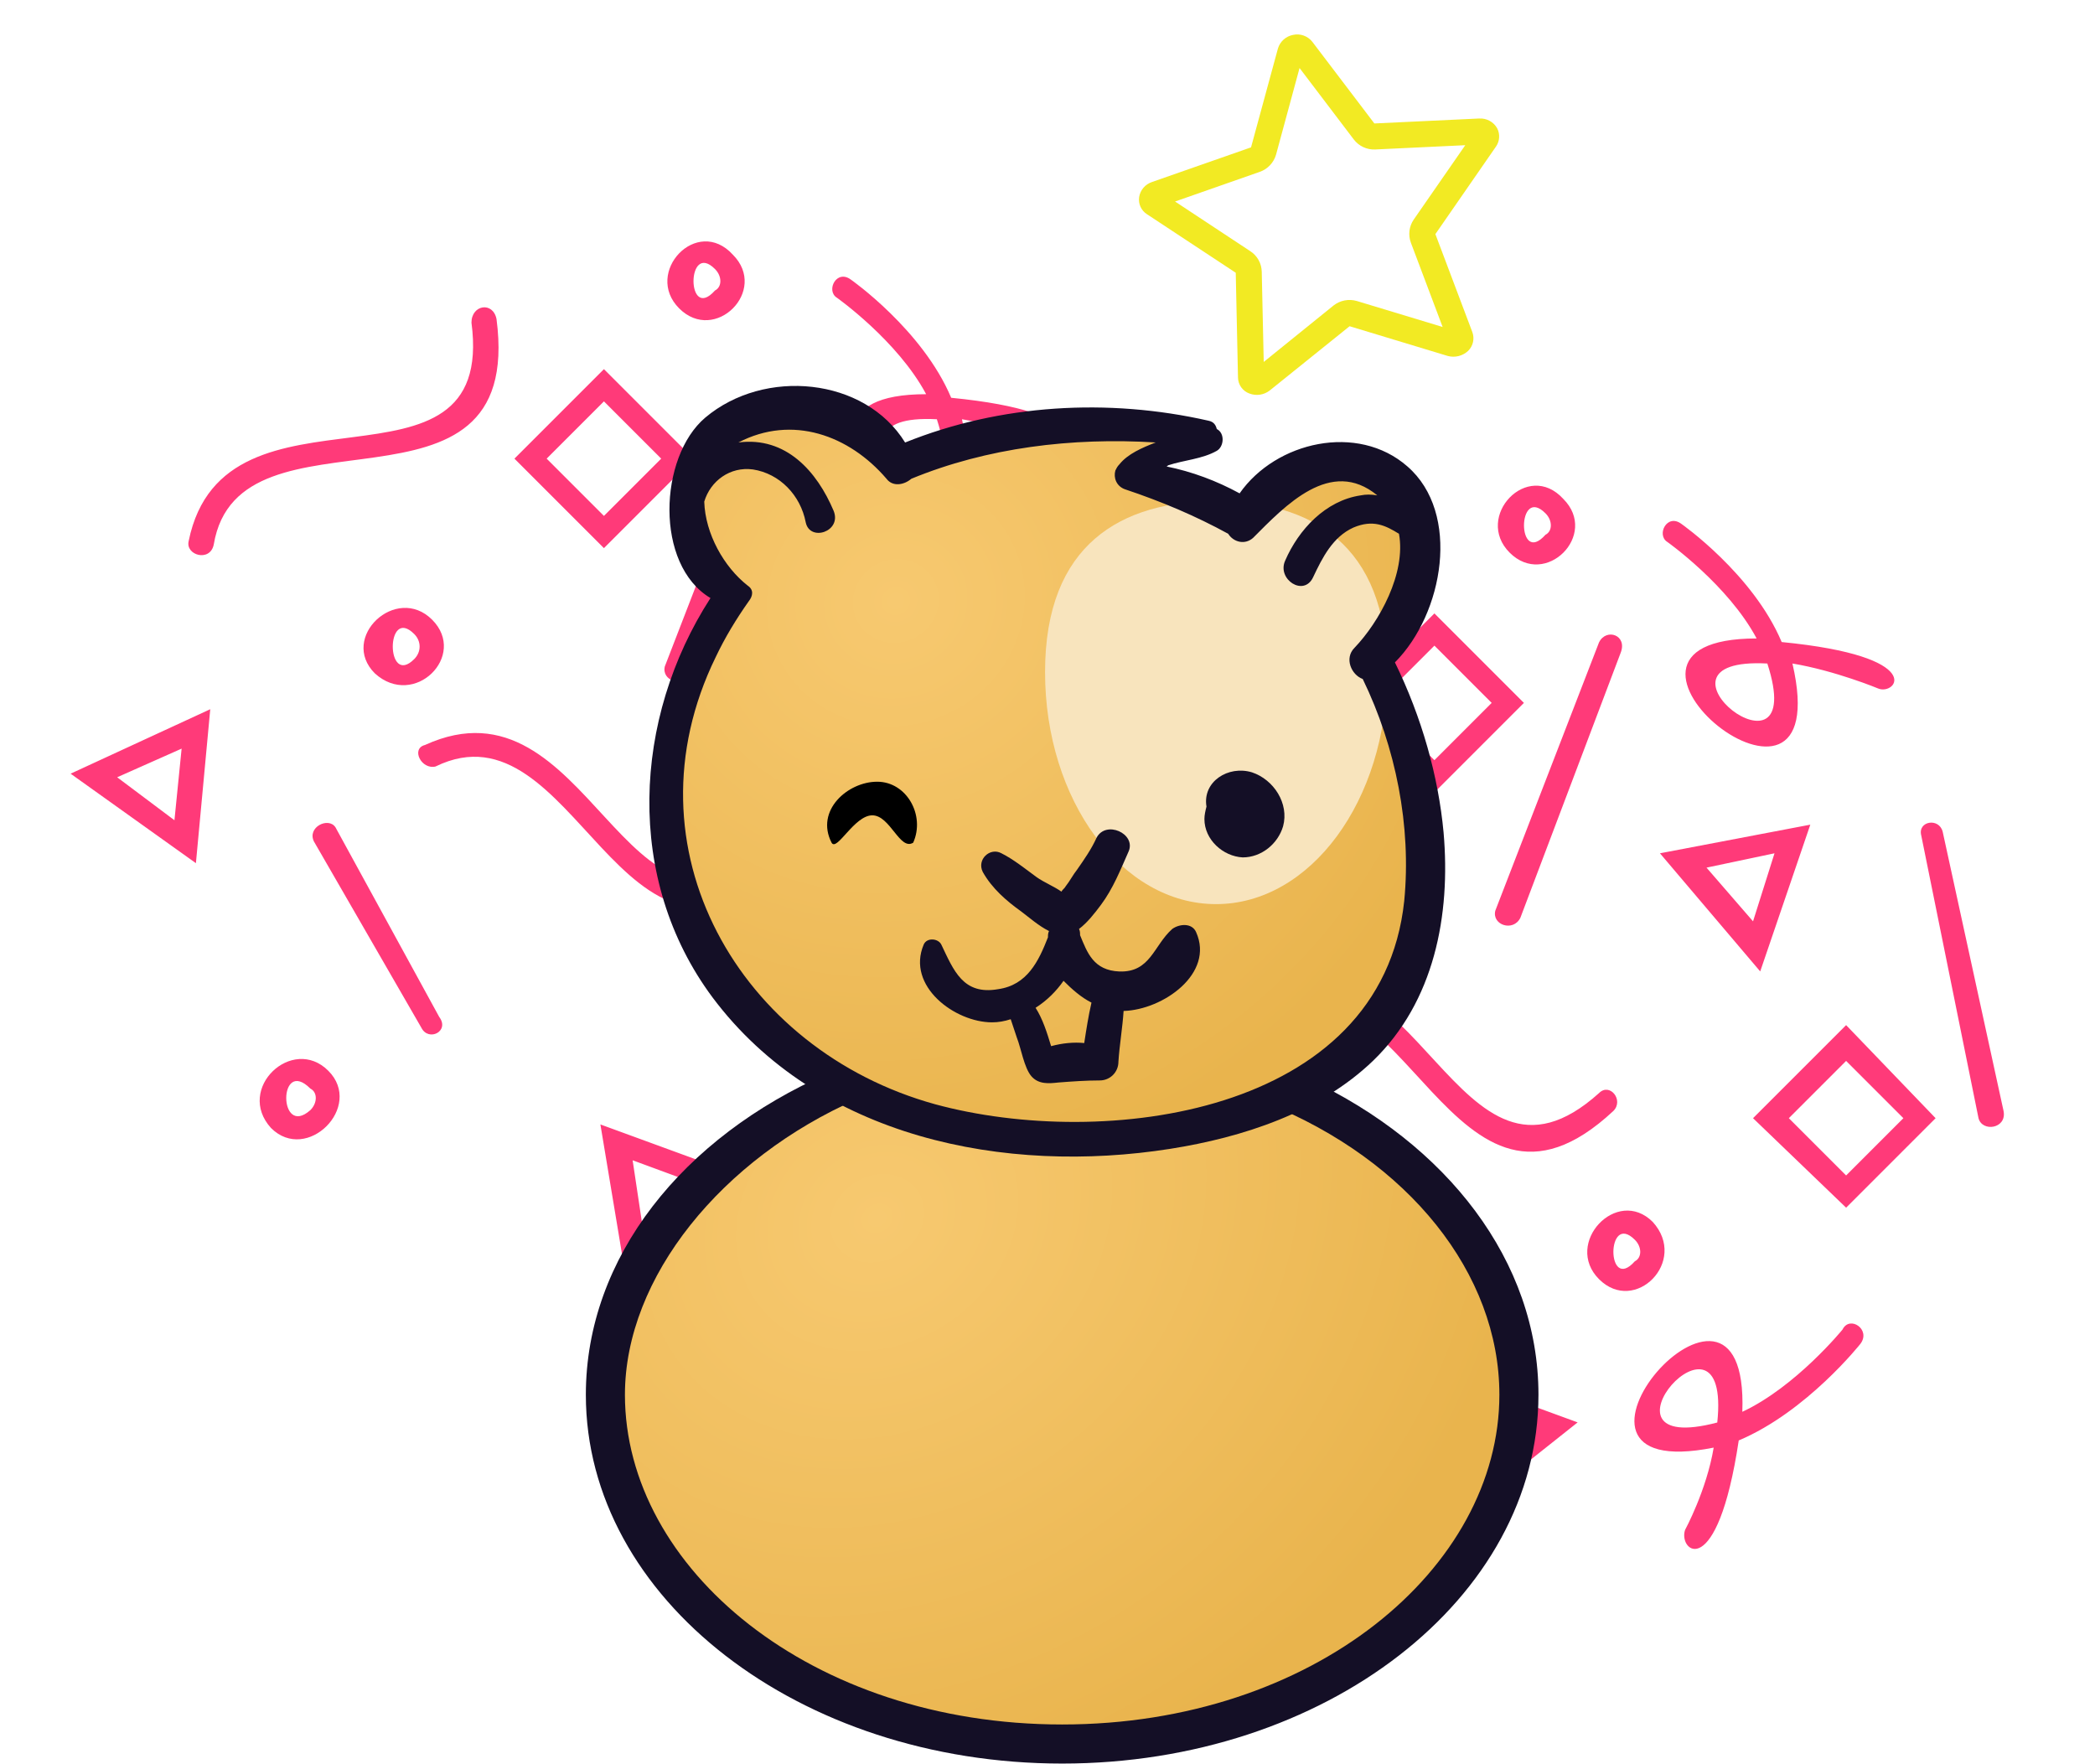
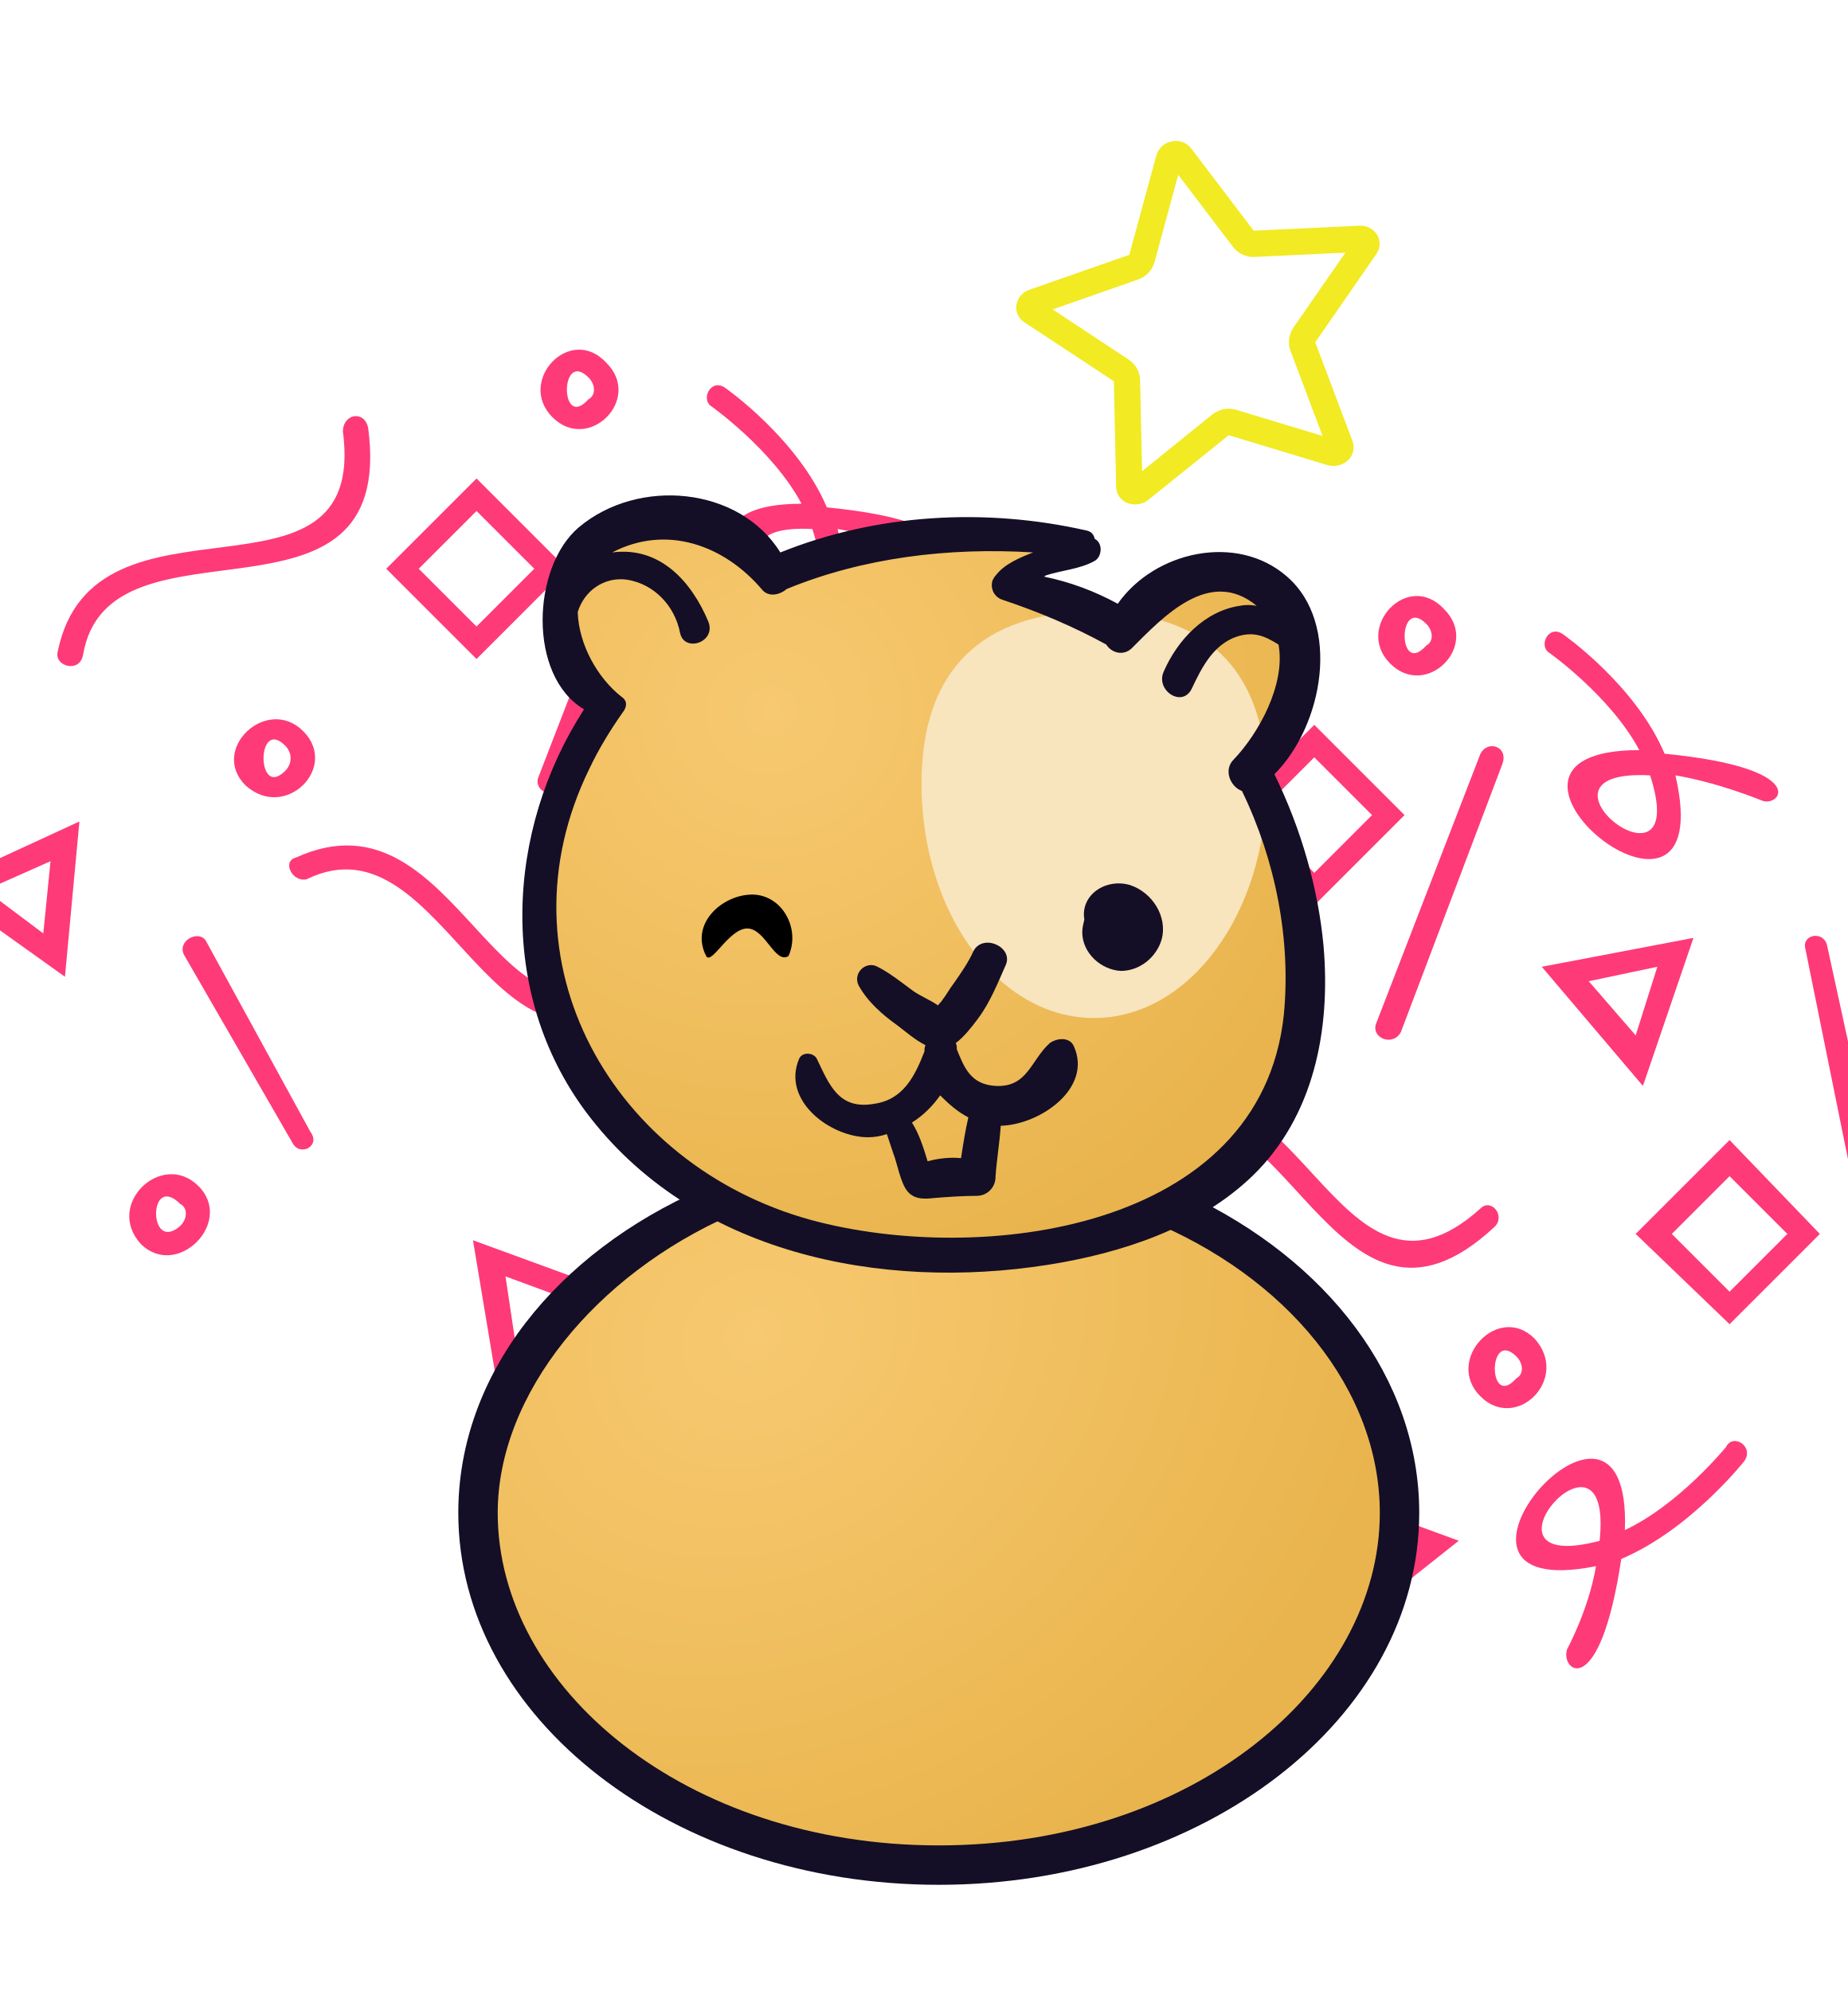
- <svg xmlns="http://www.w3.org/2000/svg" width="335" height="282" viewBox="0 0 375 361" fill="none">
+ <svg xmlns="http://www.w3.org/2000/svg" width="335" height="361" viewBox="0 0 375 361" fill="none">
  <path d="M16.83 111.469C16.096 115.129 10.969 113.671 11.702 110.735C19.032 74.831 74.713 104.874 69.586 66.044C69.586 62.384 73.98 61.65 74.714 65.31C80.576 110.001 21.959 80.694 16.83 111.47V111.469ZM144.33 60.905C142.128 59.437 144.33 55.044 147.266 57.245C147.266 57.245 161.925 67.501 167.786 81.426C197.828 84.362 191.233 92.415 187.573 90.948C187.573 90.948 178.776 87.288 169.988 85.82C179.51 126.851 122.359 80.692 162.659 80.692C156.797 69.702 144.34 60.905 144.34 60.905L144.33 60.905ZM164.851 85.82C137.01 84.352 173.648 112.926 164.851 85.82V85.82ZM96.702 75.564L115.021 93.883L96.702 112.202L78.383 93.883L96.702 75.564ZM96.702 82.16L84.978 93.883L96.702 105.607L108.425 93.883L96.702 82.16ZM62.266 156.895C59.33 157.629 57.138 153.235 60.064 152.501C93.766 137.117 101.095 200.13 130.405 173.746C132.606 171.544 135.532 175.214 133.34 177.406C100.371 208.182 90.84 142.97 62.265 156.885L62.266 156.895ZM37.351 172.278C35.883 169.343 40.287 167.15 41.745 169.343L62.99 208.173C65.192 211.108 60.788 213.301 59.33 210.374L37.351 172.269V172.278ZM196.351 120.989C195.617 118.054 200.011 117.329 200.745 120.255L213.203 177.405C213.937 181.065 208.809 181.799 208.075 178.873L196.351 120.989ZM40.277 219.18C47.606 226.509 35.883 238.233 28.553 230.903C21.224 222.84 32.947 211.85 40.277 219.18ZM36.617 222.84C30.021 216.244 30.021 233.095 36.617 227.234C38.084 225.766 38.084 223.574 36.617 222.84ZM141.393 200.127C148.722 208.19 137.733 219.18 130.403 211.85C123.074 204.521 134.063 192.797 141.393 200.127ZM137.733 203.787C131.871 197.925 131.871 214.776 137.733 208.181C139.2 207.447 139.2 205.245 137.733 203.787ZM61.532 126.851C68.861 134.181 57.871 145.17 49.808 137.841C42.478 130.511 54.202 119.522 61.532 126.851ZM57.871 129.787C52.01 123.925 52.01 140.776 57.871 134.915C59.339 133.447 59.339 131.255 57.871 129.787ZM126.021 241.161L101.106 260.948L95.978 230.172L126.021 241.161ZM102.574 237.501L104.775 252.16L116.499 242.638L102.574 237.51L102.574 237.501ZM16.115 145.181L13.179 176.691L-12.47 158.372L16.105 145.181H16.115ZM-2.938 159.106L8.785 167.903L10.253 153.244L-2.938 159.106ZM180.977 159.84L199.296 178.893L180.977 197.212L161.924 178.893L180.977 159.84ZM180.977 167.169L169.253 178.893L180.977 190.616L192.7 178.893L180.977 167.169ZM173.647 118.808L163.392 148.85L142.871 124.669L173.647 118.808ZM152.402 127.606L161.924 138.595L166.318 124.67L152.393 127.606H152.402ZM123.093 52.137C130.422 59.466 119.433 70.456 112.103 63.126C104.774 55.797 115.763 44.073 123.093 52.137ZM119.433 55.072C113.571 49.211 113.571 66.062 119.433 59.466C120.901 58.732 120.901 56.531 119.433 55.072ZM130.422 81.454C131.89 78.518 136.284 79.986 134.816 83.655L114.295 137.879C112.828 140.815 108.434 139.347 109.168 136.412L130.413 81.455L130.422 81.454ZM180.252 222.134C181.72 219.199 186.114 222.134 183.912 225.07C183.912 225.07 172.923 238.995 158.997 244.857C154.603 274.166 146.54 267.57 148.008 263.176C148.008 263.176 152.402 255.112 153.869 246.325C113.57 254.388 161.199 199.43 159.731 238.995C170.72 233.867 180.252 222.144 180.252 222.144L180.252 222.134ZM154.603 241.187C157.538 213.347 126.762 248.517 154.603 241.187V241.187Z" fill="#FF3A79" />
  <path d="M186.83 161.469C186.096 165.129 180.969 163.671 181.702 160.735C189.032 124.831 244.713 154.874 239.586 116.044C239.586 112.384 243.98 111.65 244.714 115.31C250.576 160.001 191.959 130.694 186.83 161.47V161.469ZM314.33 110.905C312.128 109.437 314.33 105.043 317.266 107.245C317.266 107.245 331.925 117.501 337.786 131.426C367.828 134.362 361.233 142.415 357.573 140.948C357.573 140.948 348.776 137.288 339.988 135.82C349.51 176.851 292.359 130.692 332.659 130.692C326.797 119.702 314.34 110.905 314.34 110.905L314.33 110.905ZM334.851 135.82C307.01 134.352 343.648 162.926 334.851 135.82V135.82ZM266.702 125.564L285.021 143.883L266.702 162.202L248.383 143.883L266.702 125.564ZM266.702 132.16L254.978 143.883L266.702 155.607L278.425 143.883L266.702 132.16ZM232.266 206.895C229.33 207.629 227.138 203.235 230.064 202.501C263.765 187.117 271.095 250.13 300.405 223.746C302.606 221.544 305.532 225.214 303.34 227.406C270.371 258.182 260.84 192.97 232.265 206.885L232.266 206.895ZM207.351 222.278C205.883 219.343 210.287 217.15 211.745 219.343L232.99 258.173C235.192 261.108 230.788 263.301 229.33 260.374L207.351 222.269V222.278ZM366.351 170.989C365.617 168.054 370.011 167.329 370.745 170.255L383.203 227.405C383.937 231.065 378.809 231.799 378.075 228.873L366.351 170.989ZM210.277 269.18C217.606 276.509 205.883 288.233 198.553 280.903C191.224 272.84 202.947 261.85 210.277 269.18ZM206.617 272.84C200.021 266.244 200.021 283.095 206.617 277.234C208.084 275.766 208.084 273.574 206.617 272.84ZM311.393 250.127C318.722 258.19 307.733 269.18 300.403 261.85C293.074 254.521 304.063 242.797 311.393 250.127ZM307.733 253.787C301.871 247.925 301.871 264.776 307.733 258.181C309.2 257.447 309.2 255.245 307.733 253.787ZM231.531 176.851C238.861 184.181 227.871 195.17 219.808 187.841C212.478 180.511 224.202 169.522 231.531 176.851ZM227.871 179.787C222.01 173.925 222.01 190.776 227.871 184.915C229.339 183.447 229.339 181.255 227.871 179.787ZM296.021 291.161L271.106 310.948L265.978 280.172L296.021 291.161ZM272.574 287.501L274.775 302.16L286.499 292.638L272.574 287.51L272.574 287.501ZM186.115 195.181L183.179 226.691L157.53 208.372L186.105 195.181H186.115ZM167.062 209.106L178.785 217.903L180.253 203.244L167.062 209.106ZM350.977 209.84L369.296 228.893L350.977 247.212L331.924 228.893L350.977 209.84ZM350.977 217.169L339.253 228.893L350.977 240.616L362.7 228.893L350.977 217.169ZM343.647 168.808L333.392 198.85L312.871 174.669L343.647 168.808ZM322.402 177.606L331.924 188.595L336.318 174.67L322.393 177.606H322.402ZM293.093 102.137C300.422 109.466 289.433 120.456 282.103 113.126C274.774 105.797 285.763 94.073 293.093 102.137ZM289.433 105.072C283.571 99.211 283.571 116.062 289.433 109.466C290.901 108.732 290.901 106.531 289.433 105.072ZM300.422 131.453C301.89 128.518 306.284 129.986 304.816 133.655L284.295 187.879C282.828 190.815 278.434 189.347 279.168 186.412L300.413 131.455L300.422 131.453ZM350.252 272.134C351.72 269.199 356.114 272.134 353.912 275.07C353.912 275.07 342.923 288.995 328.997 294.857C324.603 324.166 316.54 317.57 318.008 313.176C318.008 313.176 322.402 305.112 323.869 296.325C283.57 304.388 331.199 249.43 329.731 288.995C340.72 283.867 350.252 272.144 350.252 272.144L350.252 272.134ZM324.603 291.187C327.538 263.347 296.762 298.517 324.603 291.187V291.187Z" fill="#FF3A79" />
  <ellipse cx="190.5" cy="284.5" rx="92.5" ry="70.5" fill="url(#paint0_radial)" />
  <path d="M194.5 233C245.5 233 265 207.5 265 162.5C252.5 135.5 256.581 134 260 123.5C260 123.5 267 110 260 100.018C253 90.036 234 100.018 234 100.018C228 104.5 224.5 102 219 100.018C198 98 226 85 194.5 88C183.627 88 172.26 94.89 157.5 94C140.5 83 125.08 84.4 118.5 92C112.186 99.293 115 107.5 122 121C114.5 138.5 111 154.029 111 162.5C111 203.645 145.5 233 194.5 233Z" fill="url(#paint1_radial)" />
  <path d="M152.637 160.017C146.606 160.017 139.915 165.911 143.301 172.497C144.361 174.404 147.946 166.896 151.632 166.896C155.317 166.896 157.258 174.197 160.007 172.497C162.519 166.896 158.667 160.017 152.637 160.017Z" fill="black" />
  <path d="M257 137.573C257 163.807 241.33 185.073 222 185.073C202.67 185.073 187 163.807 187 137.573C187 111.34 202.67 102.573 222 102.573C241.33 102.573 257 111.34 257 137.573Z" fill="#F8E4BD" />
  <path d="M190.5 353C241.953 353 280 320.997 280 285.5C280 260.646 261.347 237.504 232.5 225.862L241 220.903C269.175 234.14 288 258.117 288 285.5C288 327.198 244.348 361 190.5 361C136.652 361 93 327.198 93 285.5C93 257.315 112.944 232.738 142.5 219.768L148.5 225C120.903 237.11 101 261.411 101 285.5C101 320.997 139.047 353 190.5 353Z" fill="#140F26" />
  <path d="M268.578 170.407C267.518 158.945 264.124 146.835 258.618 135.59C268.578 125.613 272.18 105.021 261.16 95.466C250.984 86.551 234.243 90.374 226.825 100.99C222.163 98.444 217.071 96.528 211.772 95.466C211.988 95.466 211.988 95.466 212.195 95.251C215.374 94.189 219.191 93.973 222.155 92.282C223.637 91.436 223.852 88.674 222.155 87.82C221.94 86.974 221.517 86.335 220.458 86.119C199.9 81.45 177.85 82.719 158.352 90.581C150.089 77.204 129.53 75.296 117.451 85.481C107.913 93.551 107.069 115.628 118.511 122.42C102.614 147.053 100.917 179.963 118.933 204.172C140.55 233.043 178.919 240.474 212.616 235.166C227.453 232.827 243.133 227.735 254.163 217.119C266.665 205.018 270.06 187.394 268.578 170.409L268.578 170.407ZM260.522 184.423C255.861 228.371 198.838 235.38 164.504 226.042C124.448 214.995 100.495 173.593 119.571 134.528C121.475 130.497 123.81 126.674 126.352 123.066C127.196 122.005 127.412 120.727 126.137 119.881C121.26 116.058 117.443 109.265 117.236 102.68C118.511 98.434 122.535 95.465 127.196 96.095C132.711 96.941 136.95 101.403 138.009 106.926C138.854 110.957 145.428 108.834 143.731 104.588C140.336 96.518 133.977 89.302 124.232 90.571C135.252 84.84 146.91 89.087 154.544 98.002C155.819 99.703 158.146 99.279 159.628 98.002C175.102 91.633 192.481 89.51 209.654 90.571C206.897 91.633 203.933 92.91 202.235 95.033C201.813 95.456 201.598 95.879 201.391 96.31C200.969 97.795 201.606 99.495 203.295 100.134C210.929 102.68 217.917 105.658 224.491 109.265C225.551 110.965 227.885 111.604 229.574 110.111C236.148 103.526 245.471 93.549 255.009 101.403C253.734 101.187 252.674 101.187 251.614 101.403C244.411 102.464 238.897 108.411 236.14 114.781C234.443 118.604 239.957 122.212 241.861 118.181C243.765 114.15 245.885 109.904 250.124 107.988C254.148 106.288 256.698 107.565 259.447 109.265C260.929 117.335 255.423 127.312 250.331 132.62C248.211 134.744 249.693 138.144 252.028 138.99C258.826 152.998 262.005 169.137 260.523 184.422L260.522 184.423Z" fill="#140F26" />
  <path d="M217.914 190.793C217.07 188.886 214.519 189.093 213.037 190.155C209.22 193.555 208.583 199.07 202.224 198.863C196.925 198.648 195.65 195.04 194.168 191.432C194.168 191.009 194.168 190.586 193.953 190.155C195.65 188.878 197.132 186.97 198.407 185.27C200.949 181.869 202.431 178.054 204.129 174.231C205.611 170.623 199.467 167.861 197.554 171.469C196.495 173.808 195.013 175.931 193.531 178.054C192.686 179.116 192.049 180.393 191.196 181.455C190.981 181.878 190.558 182.093 190.351 182.516C188.869 181.455 186.75 180.609 185.268 179.547C182.933 177.847 180.606 175.94 178.065 174.662C175.73 173.385 172.981 175.94 174.248 178.486C176.152 181.886 179.124 184.432 182.088 186.556C183.786 187.833 185.69 189.525 187.809 190.586C187.594 191.009 187.594 191.432 187.594 191.864C185.69 196.749 183.355 201.634 177.419 202.479C170.215 203.757 168.303 198.656 165.761 193.348C165.123 192.071 162.797 191.863 162.159 193.348C158.558 201.841 168.518 209.272 176.152 209.272C177.427 209.272 178.694 209.056 179.969 208.633C180.391 209.911 180.813 211.18 181.244 212.457C182.088 214.58 182.726 218.611 184.208 220.311C185.69 222.011 187.809 221.796 189.722 221.588C192.479 221.373 195.443 221.165 198.2 221.165C200.32 221.165 202.017 219.465 202.017 217.342C202.233 213.941 202.862 210.334 203.077 206.942C211.133 206.718 221.731 199.286 217.914 190.794V190.793ZM188.24 214.149C187.396 211.387 186.543 208.625 185.061 206.294C187.396 204.81 189.3 202.894 190.782 200.771C192.479 202.471 194.384 204.171 196.503 205.233C195.866 207.995 195.443 210.757 195.021 213.51C192.91 213.303 190.575 213.51 188.24 214.148L188.24 214.149Z" fill="#140F26" />
  <path d="M229.366 158.1C224.489 156.616 219.19 160.008 220.043 165.109C219.828 165.955 219.621 166.809 219.621 167.655C219.621 171.901 223.438 175.302 227.462 175.509C231.279 175.509 234.665 172.747 235.725 169.139C236.991 164.47 233.812 159.585 229.366 158.1H229.366Z" fill="#140F26" />
  <path d="M254.409 25.272L275.881 24.257L275.882 24.261C277.38 24.169 278.799 24.941 279.541 26.245C280.168 27.445 280.077 28.887 279.309 29.994L266.9 47.922L274.455 67.955C274.962 69.297 274.631 70.813 273.606 71.824C272.494 72.863 270.927 73.258 269.456 72.871L249.339 66.779L232.979 79.941C231.806 80.849 230.248 81.084 228.862 80.564C227.449 80.07 226.504 78.745 226.493 77.251L226.034 55.834L207.854 43.845C206.678 43.094 206.053 41.719 206.259 40.334C206.494 38.9 207.509 37.713 208.893 37.257L229.164 30.165L234.673 9.918C235.108 8.485 236.305 7.414 237.78 7.14C239.261 6.817 240.797 7.375 241.726 8.575L254.409 25.272ZM254.642 30.598C252.909 30.691 251.244 29.924 250.193 28.544L239.095 13.924L234.281 31.664C233.807 33.303 232.569 34.614 230.955 35.177L213.609 41.249L228.995 51.405C230.445 52.334 231.33 53.925 231.357 55.646L231.761 74.09L246.04 62.545C247.393 61.479 249.176 61.133 250.826 61.617L268.385 66.932L261.88 49.67C261.295 48.092 261.514 46.327 262.471 44.94L273.018 29.721L254.664 30.593L254.642 30.598Z" fill="#F2EA23" />
  <defs>
    <radialGradient id="paint0_radial" cx="0" cy="0" r="1" gradientUnits="userSpaceOnUse" gradientTransform="translate(152.659 249.473) rotate(56.7382) scale(120.466 140.834)">
      <stop stop-color="#F7C970" />
      <stop offset="1" stop-color="#E9B44D" />
    </radialGradient>
    <radialGradient id="paint1_radial" cx="0" cy="0" r="1" gradientUnits="userSpaceOnUse" gradientTransform="translate(156.5 123) rotate(62.354) scale(118.533 124.197)">
      <stop stop-color="#F7C970" />
      <stop offset="1" stop-color="#E9B44D" />
    </radialGradient>
  </defs>
</svg>
